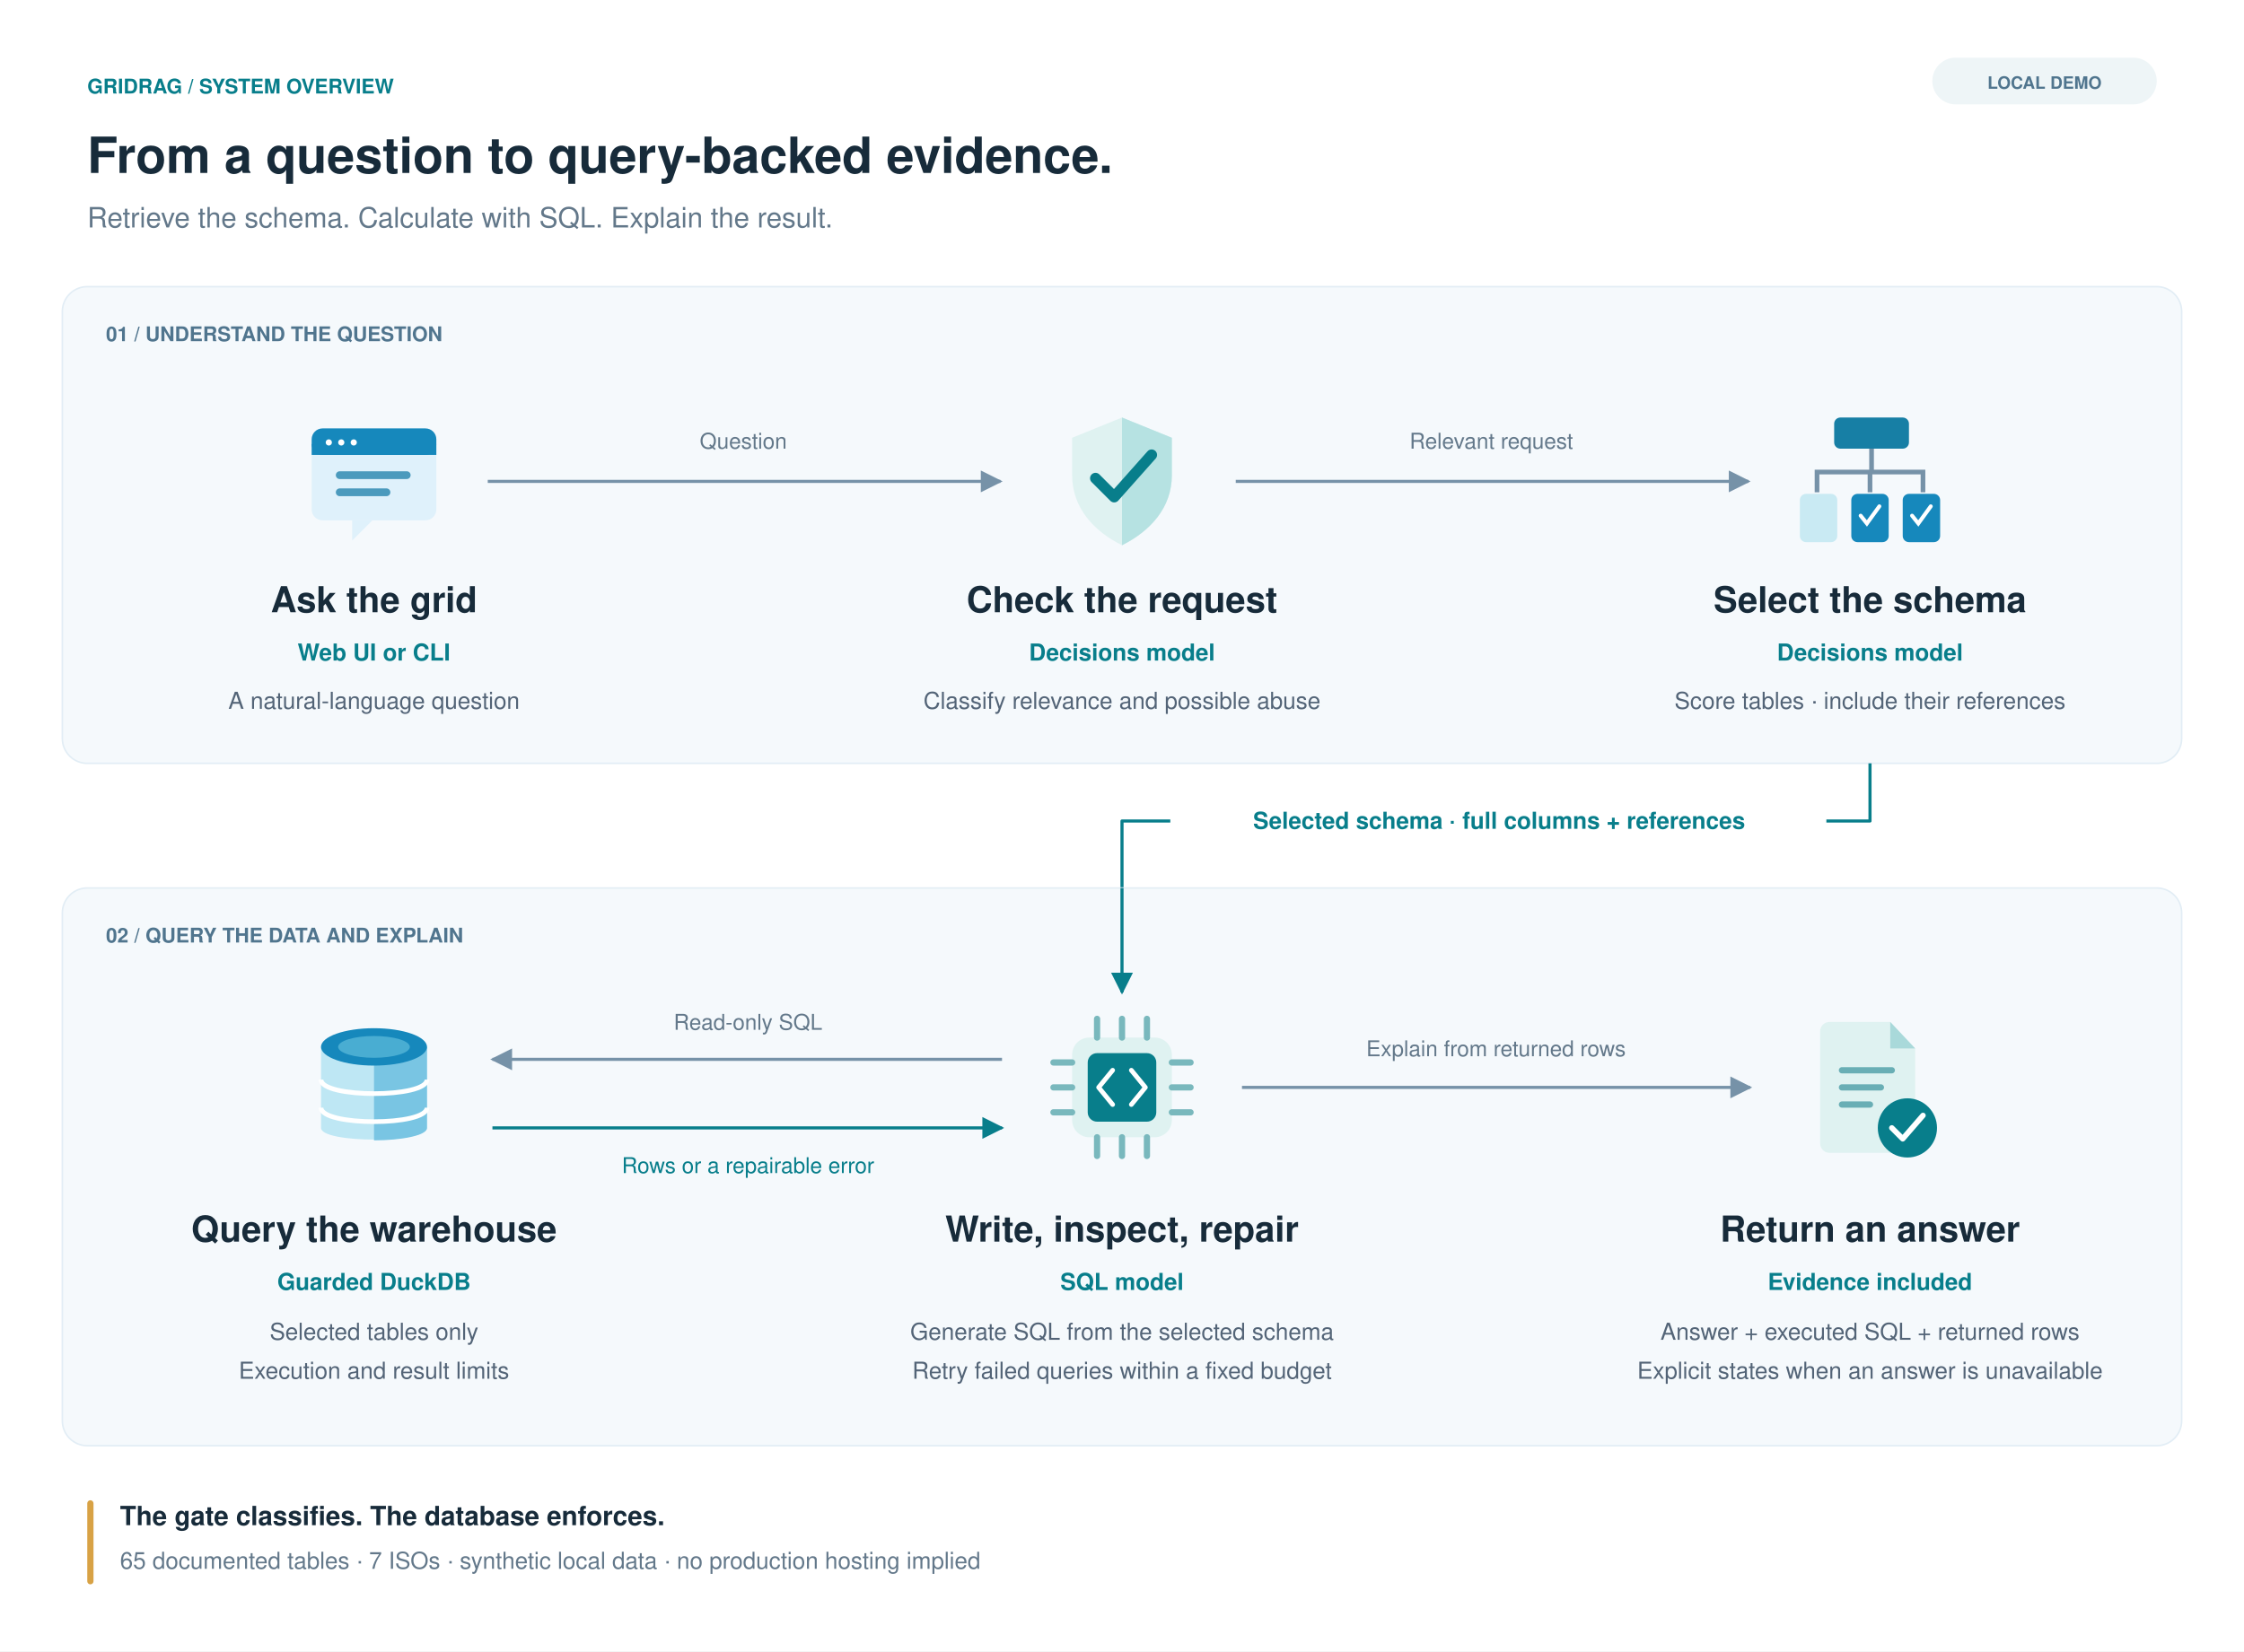
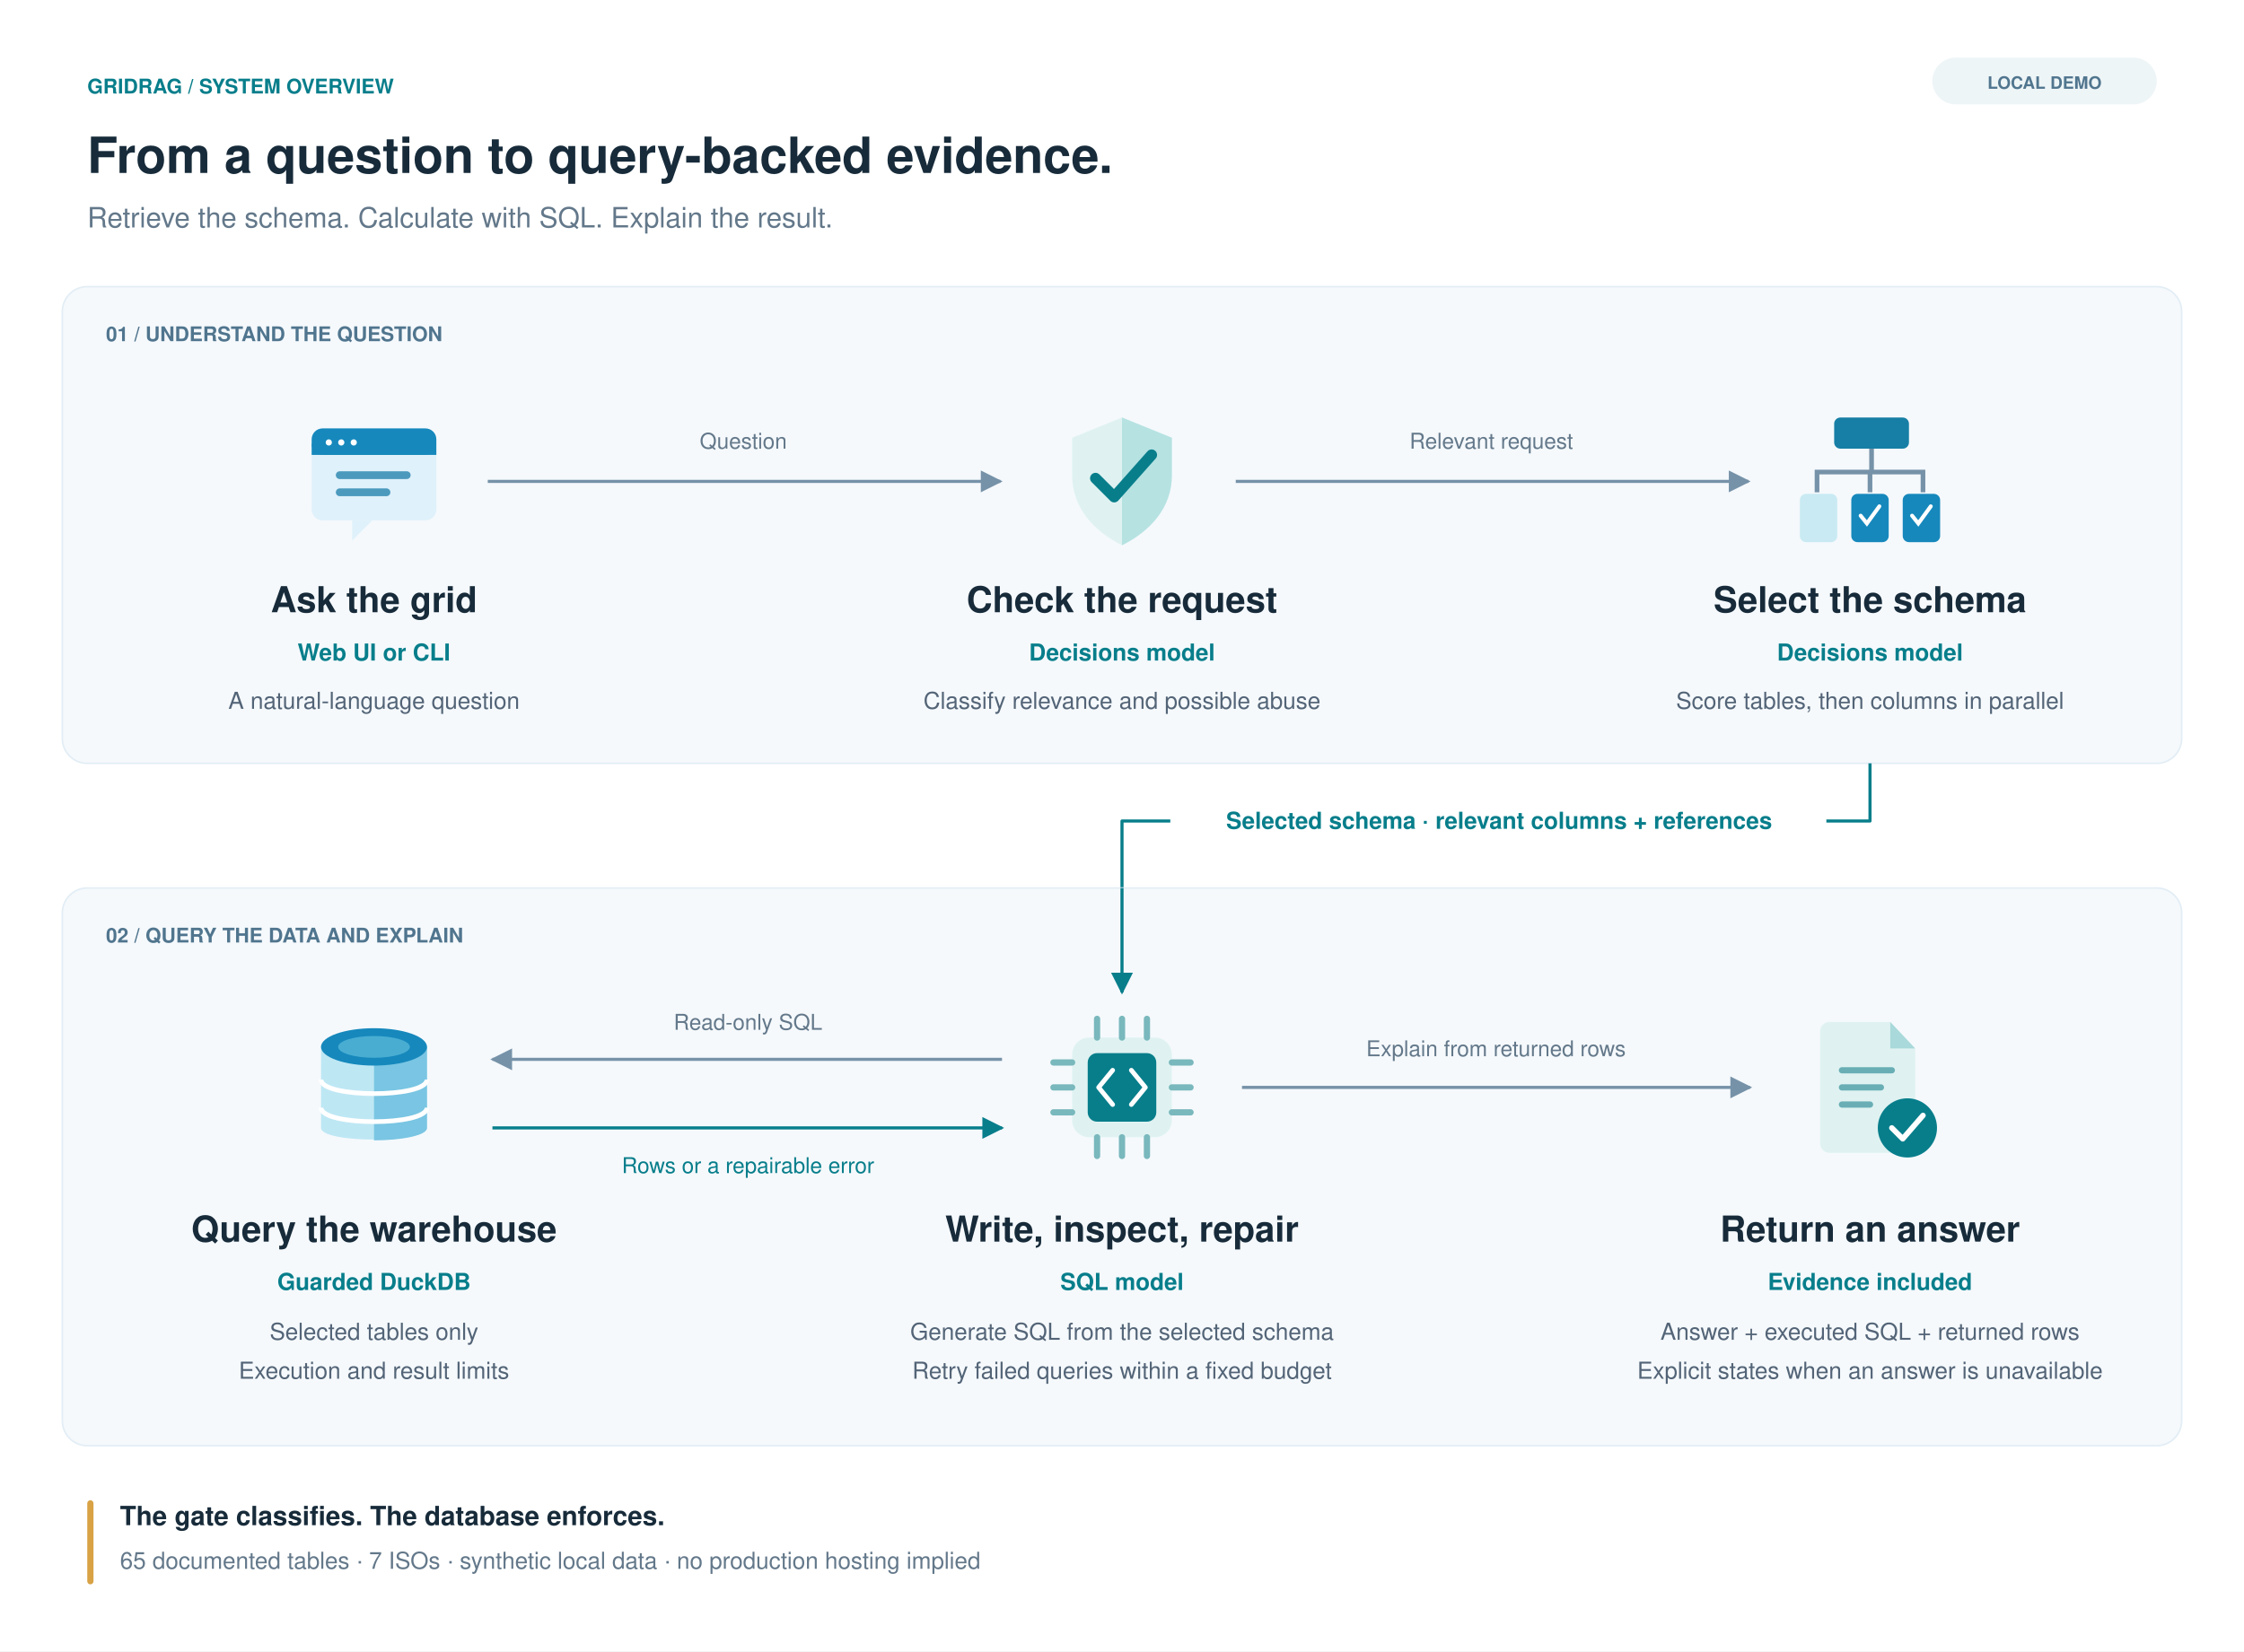
<svg xmlns="http://www.w3.org/2000/svg" width="1440" height="1060" viewBox="0 0 1440 1060" role="img" aria-labelledby="title desc">
  <defs>
    <marker id="arrow" viewBox="0 0 10 10" refX="9" refY="5" markerWidth="7" markerHeight="7" orient="auto-start-reverse">
      <path d="M 0 0 L 10 5 L 0 10 z" fill="#7692A8" />
    </marker>
    <marker id="teal" viewBox="0 0 10 10" refX="9" refY="5" markerWidth="7" markerHeight="7" orient="auto-start-reverse">
      <path d="M 0 0 L 10 5 L 0 10 z" fill="#087E8B" />
    </marker>
  </defs>
  <rect x="0" y="0" width="1440" height="1060" rx="0" fill="#FFFFFF" stroke="none" />
  <text x="56" y="60" text-anchor="start" font-family="Helvetica,Arial,sans-serif" font-size="13" font-weight="700" fill="#087E8B">GRIDRAG / SYSTEM OVERVIEW</text>
  <text x="56" y="111" text-anchor="start" font-family="Helvetica,Arial,sans-serif" font-size="32" font-weight="700" fill="#172B3A">From a question to query-backed evidence.</text>
  <text x="56" y="146" text-anchor="start" font-family="Helvetica,Arial,sans-serif" font-size="18" font-weight="400" fill="#63788A">Retrieve the schema. Calculate with SQL. Explain the result.</text>
  <rect x="1240" y="37" width="144" height="30" rx="15" fill="#EEF5F7" stroke="none" />
  <text x="1312" y="57" text-anchor="middle" font-family="Helvetica,Arial,sans-serif" font-size="11" font-weight="700" fill="#50758E">LOCAL DEMO</text>
  <rect x="40" y="184" width="1360" height="306" rx="16" fill="#F5F9FC" stroke="#E2EDF5" />
  <text x="68" y="219" text-anchor="start" font-family="Helvetica,Arial,sans-serif" font-size="13" font-weight="700" fill="#50758E">01 / UNDERSTAND THE QUESTION</text>
  <svg x="192" y="261" width="96" height="96" viewBox="0 0 96 96">
    <rect x="8" y="14" width="80" height="59" rx="7" fill="#DFF1FB" />
    <rect x="8" y="14" width="80" height="17" rx="7" fill="#1688BC" />
    <rect x="8" y="24" width="80" height="7" fill="#1688BC" />
    <circle cx="19" cy="23" r="2" fill="white" />
    <circle cx="27" cy="23" r="2" fill="white" />
    <circle cx="35" cy="23" r="2" fill="white" />
    <path d="M26 44h43M26 55h30" stroke="#4B9ABD" stroke-width="5" stroke-linecap="round" />
    <path d="M47 73l-13 13V73" fill="#DFF1FB" />
  </svg>
  <svg x="672" y="261" width="96" height="96" viewBox="0 0 96 96">
    <path d="M48 7 80 20v24c0 21-14 36-32 45C30 80 16 65 16 44V20z" fill="#DFF2F1" />
    <path d="M48 7 80 20v24c0 21-14 36-32 45V7" fill="#B6E2E2" />
    <path d="m31 46 12 12 24-27" fill="none" stroke="#087E8B" stroke-width="7" stroke-linecap="round" stroke-linejoin="round" />
  </svg>
  <svg x="1152" y="261" width="96" height="96" viewBox="0 0 96 96">
    <rect x="25" y="7" width="48" height="20" rx="4" fill="#177FA5" />
    <path d="M49 27v14M14 55V42h68v13M48 42v13" fill="none" stroke="#7692A8" stroke-width="3" />
    <rect x="3" y="56" width="24" height="31" rx="4" fill="#C9EAF3" />
    <rect x="36" y="56" width="24" height="31" rx="4" fill="#1688BC" />
    <rect x="69" y="56" width="24" height="31" rx="4" fill="#1688BC" />
    <path d="m42 70 4 5 8-11m21 6 4 5 8-11" fill="none" stroke="white" stroke-width="2.5" stroke-linecap="round" />
  </svg>
  <polyline points="313,309 642,309" fill="none" stroke="#7692A8" stroke-width="2" stroke-linejoin="round" marker-end="url(#arrow)" />
  <text x="477" y="288" text-anchor="middle" font-family="Helvetica,Arial,sans-serif" font-size="14" font-weight="400" fill="#63788A">Question</text>
  <polyline points="793,309 1122,309" fill="none" stroke="#7692A8" stroke-width="2" stroke-linejoin="round" marker-end="url(#arrow)" />
  <text x="957" y="288" text-anchor="middle" font-family="Helvetica,Arial,sans-serif" font-size="14" font-weight="400" fill="#63788A">Relevant request</text>
  <text x="240" y="393" text-anchor="middle" font-family="Helvetica,Arial,sans-serif" font-size="23" font-weight="700" fill="#172B3A">Ask the grid</text>
  <text x="240" y="424" text-anchor="middle" font-family="Helvetica,Arial,sans-serif" font-size="15" font-weight="700" fill="#087E8B">Web UI or CLI</text>
  <text x="240" y="455" text-anchor="middle" font-family="Helvetica,Arial,sans-serif" font-size="15" font-weight="400" fill="#536477">A natural-language question</text>
  <text x="720" y="393" text-anchor="middle" font-family="Helvetica,Arial,sans-serif" font-size="23" font-weight="700" fill="#172B3A">Check the request</text>
  <text x="720" y="424" text-anchor="middle" font-family="Helvetica,Arial,sans-serif" font-size="15" font-weight="700" fill="#087E8B">Decisions model</text>
  <text x="720" y="455" text-anchor="middle" font-family="Helvetica,Arial,sans-serif" font-size="15" font-weight="400" fill="#536477">Classify relevance and possible abuse</text>
  <text x="1200" y="393" text-anchor="middle" font-family="Helvetica,Arial,sans-serif" font-size="23" font-weight="700" fill="#172B3A">Select the schema</text>
  <text x="1200" y="424" text-anchor="middle" font-family="Helvetica,Arial,sans-serif" font-size="15" font-weight="700" fill="#087E8B">Decisions model</text>
-   <text x="1200" y="455" text-anchor="middle" font-family="Helvetica,Arial,sans-serif" font-size="15" font-weight="400" fill="#536477">Score tables · include their references</text>
+   <text x="1200" y="455" text-anchor="middle" font-family="Helvetica,Arial,sans-serif" font-size="15" font-weight="400" fill="#536477">Score tables, then columns in parallel</text>
  <polyline points="1200,490 1200,527 720,527 720,637" fill="none" stroke="#087E8B" stroke-width="2" stroke-linejoin="round" marker-end="url(#teal)" />
  <rect x="751" y="513" width="421" height="28" rx="0" fill="#FFFFFF" stroke="none" />
-   <text x="962" y="532" text-anchor="middle" font-family="Helvetica,Arial,sans-serif" font-size="15" font-weight="600" fill="#087E8B">Selected schema · full columns + references</text>
+   <text x="962" y="532" text-anchor="middle" font-family="Helvetica,Arial,sans-serif" font-size="15" font-weight="600" fill="#087E8B">Selected schema · relevant columns + references</text>
  <rect x="40" y="570" width="1360" height="358" rx="16" fill="#F5F9FC" stroke="#E2EDF5" />
  <polyline points="720,570 720,637" fill="none" stroke="#087E8B" stroke-width="2" stroke-linejoin="round" marker-end="url(#teal)" />
  <text x="68" y="605" text-anchor="start" font-family="Helvetica,Arial,sans-serif" font-size="13" font-weight="700" fill="#50758E">02 / QUERY THE DATA AND EXPLAIN</text>
  <svg x="192" y="650" width="96" height="96" viewBox="0 0 96 96">
    <path d="M14 22v52c0 10 68 10 68 0V22" fill="#BEE7F4" />
    <path d="M48 22h34v52c0 5-17 8-34 8" fill="#79C5E3" />
    <ellipse cx="48" cy="22" rx="34" ry="12" fill="#1688BC" />
    <ellipse cx="48" cy="22" rx="23" ry="7" fill="#49ADD2" />
    <path d="M14 43c0 12 68 12 68 0M14 61c0 12 68 12 68 0" fill="none" stroke="white" stroke-width="3" />
  </svg>
  <svg x="672" y="650" width="96" height="96" viewBox="0 0 96 96">
    <rect x="16" y="16" width="64" height="64" rx="11" fill="#DFF2F1" />
    <rect x="26" y="26" width="44" height="44" rx="6" fill="#087E8B" />
    <path d="M32 4v12M48 4v12M64 4v12M32 80v12M48 80v12M64 80v12M4 32h12M4 48h12M4 64h12M80 32h12M80 48h12M80 64h12" stroke="#79B8BD" stroke-width="4" stroke-linecap="round" />
    <path d="m42 37-9 11 9 11m12-22 9 11-9 11" stroke="white" stroke-width="3" fill="none" stroke-linecap="round" stroke-linejoin="round" />
  </svg>
  <svg x="1152" y="650" width="96" height="96" viewBox="0 0 96 96">
    <path d="M22 6h39l16 17v61a6 6 0 0 1-6 6H22a6 6 0 0 1-6-6V12a6 6 0 0 1 6-6" fill="#DFF2F1" />
    <path d="M61 6v17h16" fill="#A9D9DA" />
    <path d="M30 37h32M30 48h25M30 59h18" stroke="#69AEB5" stroke-width="4" stroke-linecap="round" />
    <circle cx="72" cy="74" r="19" fill="#087E8B" />
    <path d="m62 74 7 7 13-15" fill="none" stroke="white" stroke-width="3.5" stroke-linecap="round" stroke-linejoin="round" />
  </svg>
  <polyline points="643,680 316,680" fill="none" stroke="#7692A8" stroke-width="2" stroke-linejoin="round" marker-end="url(#arrow)" />
  <text x="480" y="661" text-anchor="middle" font-family="Helvetica,Arial,sans-serif" font-size="14" font-weight="400" fill="#63788A">Read-only SQL</text>
  <polyline points="316,724 643,724" fill="none" stroke="#087E8B" stroke-width="2" stroke-linejoin="round" marker-end="url(#teal)" />
  <text x="480" y="753" text-anchor="middle" font-family="Helvetica,Arial,sans-serif" font-size="14" font-weight="400" fill="#087E8B">Rows or a repairable error</text>
  <polyline points="797,698 1123,698" fill="none" stroke="#7692A8" stroke-width="2" stroke-linejoin="round" marker-end="url(#arrow)" />
  <text x="960" y="678" text-anchor="middle" font-family="Helvetica,Arial,sans-serif" font-size="14" font-weight="400" fill="#63788A">Explain from returned rows</text>
  <text x="240" y="797" text-anchor="middle" font-family="Helvetica,Arial,sans-serif" font-size="23" font-weight="700" fill="#172B3A">Query the warehouse</text>
  <text x="240" y="828" text-anchor="middle" font-family="Helvetica,Arial,sans-serif" font-size="15" font-weight="700" fill="#087E8B">Guarded DuckDB</text>
  <text x="240" y="860" text-anchor="middle" font-family="Helvetica,Arial,sans-serif" font-size="15" font-weight="400" fill="#536477">Selected tables only</text>
  <text x="240" y="885" text-anchor="middle" font-family="Helvetica,Arial,sans-serif" font-size="15" font-weight="400" fill="#536477">Execution and result limits</text>
  <text x="720" y="797" text-anchor="middle" font-family="Helvetica,Arial,sans-serif" font-size="23" font-weight="700" fill="#172B3A">Write, inspect, repair</text>
  <text x="720" y="828" text-anchor="middle" font-family="Helvetica,Arial,sans-serif" font-size="15" font-weight="700" fill="#087E8B">SQL model</text>
  <text x="720" y="860" text-anchor="middle" font-family="Helvetica,Arial,sans-serif" font-size="15" font-weight="400" fill="#536477">Generate SQL from the selected schema</text>
  <text x="720" y="885" text-anchor="middle" font-family="Helvetica,Arial,sans-serif" font-size="15" font-weight="400" fill="#536477">Retry failed queries within a fixed budget</text>
  <text x="1200" y="797" text-anchor="middle" font-family="Helvetica,Arial,sans-serif" font-size="23" font-weight="700" fill="#172B3A">Return an answer</text>
  <text x="1200" y="828" text-anchor="middle" font-family="Helvetica,Arial,sans-serif" font-size="15" font-weight="700" fill="#087E8B">Evidence included</text>
  <text x="1200" y="860" text-anchor="middle" font-family="Helvetica,Arial,sans-serif" font-size="15" font-weight="400" fill="#536477">Answer + executed SQL + returned rows</text>
  <text x="1200" y="885" text-anchor="middle" font-family="Helvetica,Arial,sans-serif" font-size="15" font-weight="400" fill="#536477">Explicit states when an answer is unavailable</text>
  <rect x="56" y="963" width="4" height="54" rx="2" fill="#D8A245" stroke="none" />
  <text x="77" y="979" text-anchor="start" font-family="Helvetica,Arial,sans-serif" font-size="17" font-weight="700" fill="#172B3A">The gate classifies. The database enforces.</text>
  <text x="77" y="1007" text-anchor="start" font-family="Helvetica,Arial,sans-serif" font-size="15" font-weight="400" fill="#63788A">65 documented tables · 7 ISOs · synthetic local data · no production hosting implied</text>
</svg>
